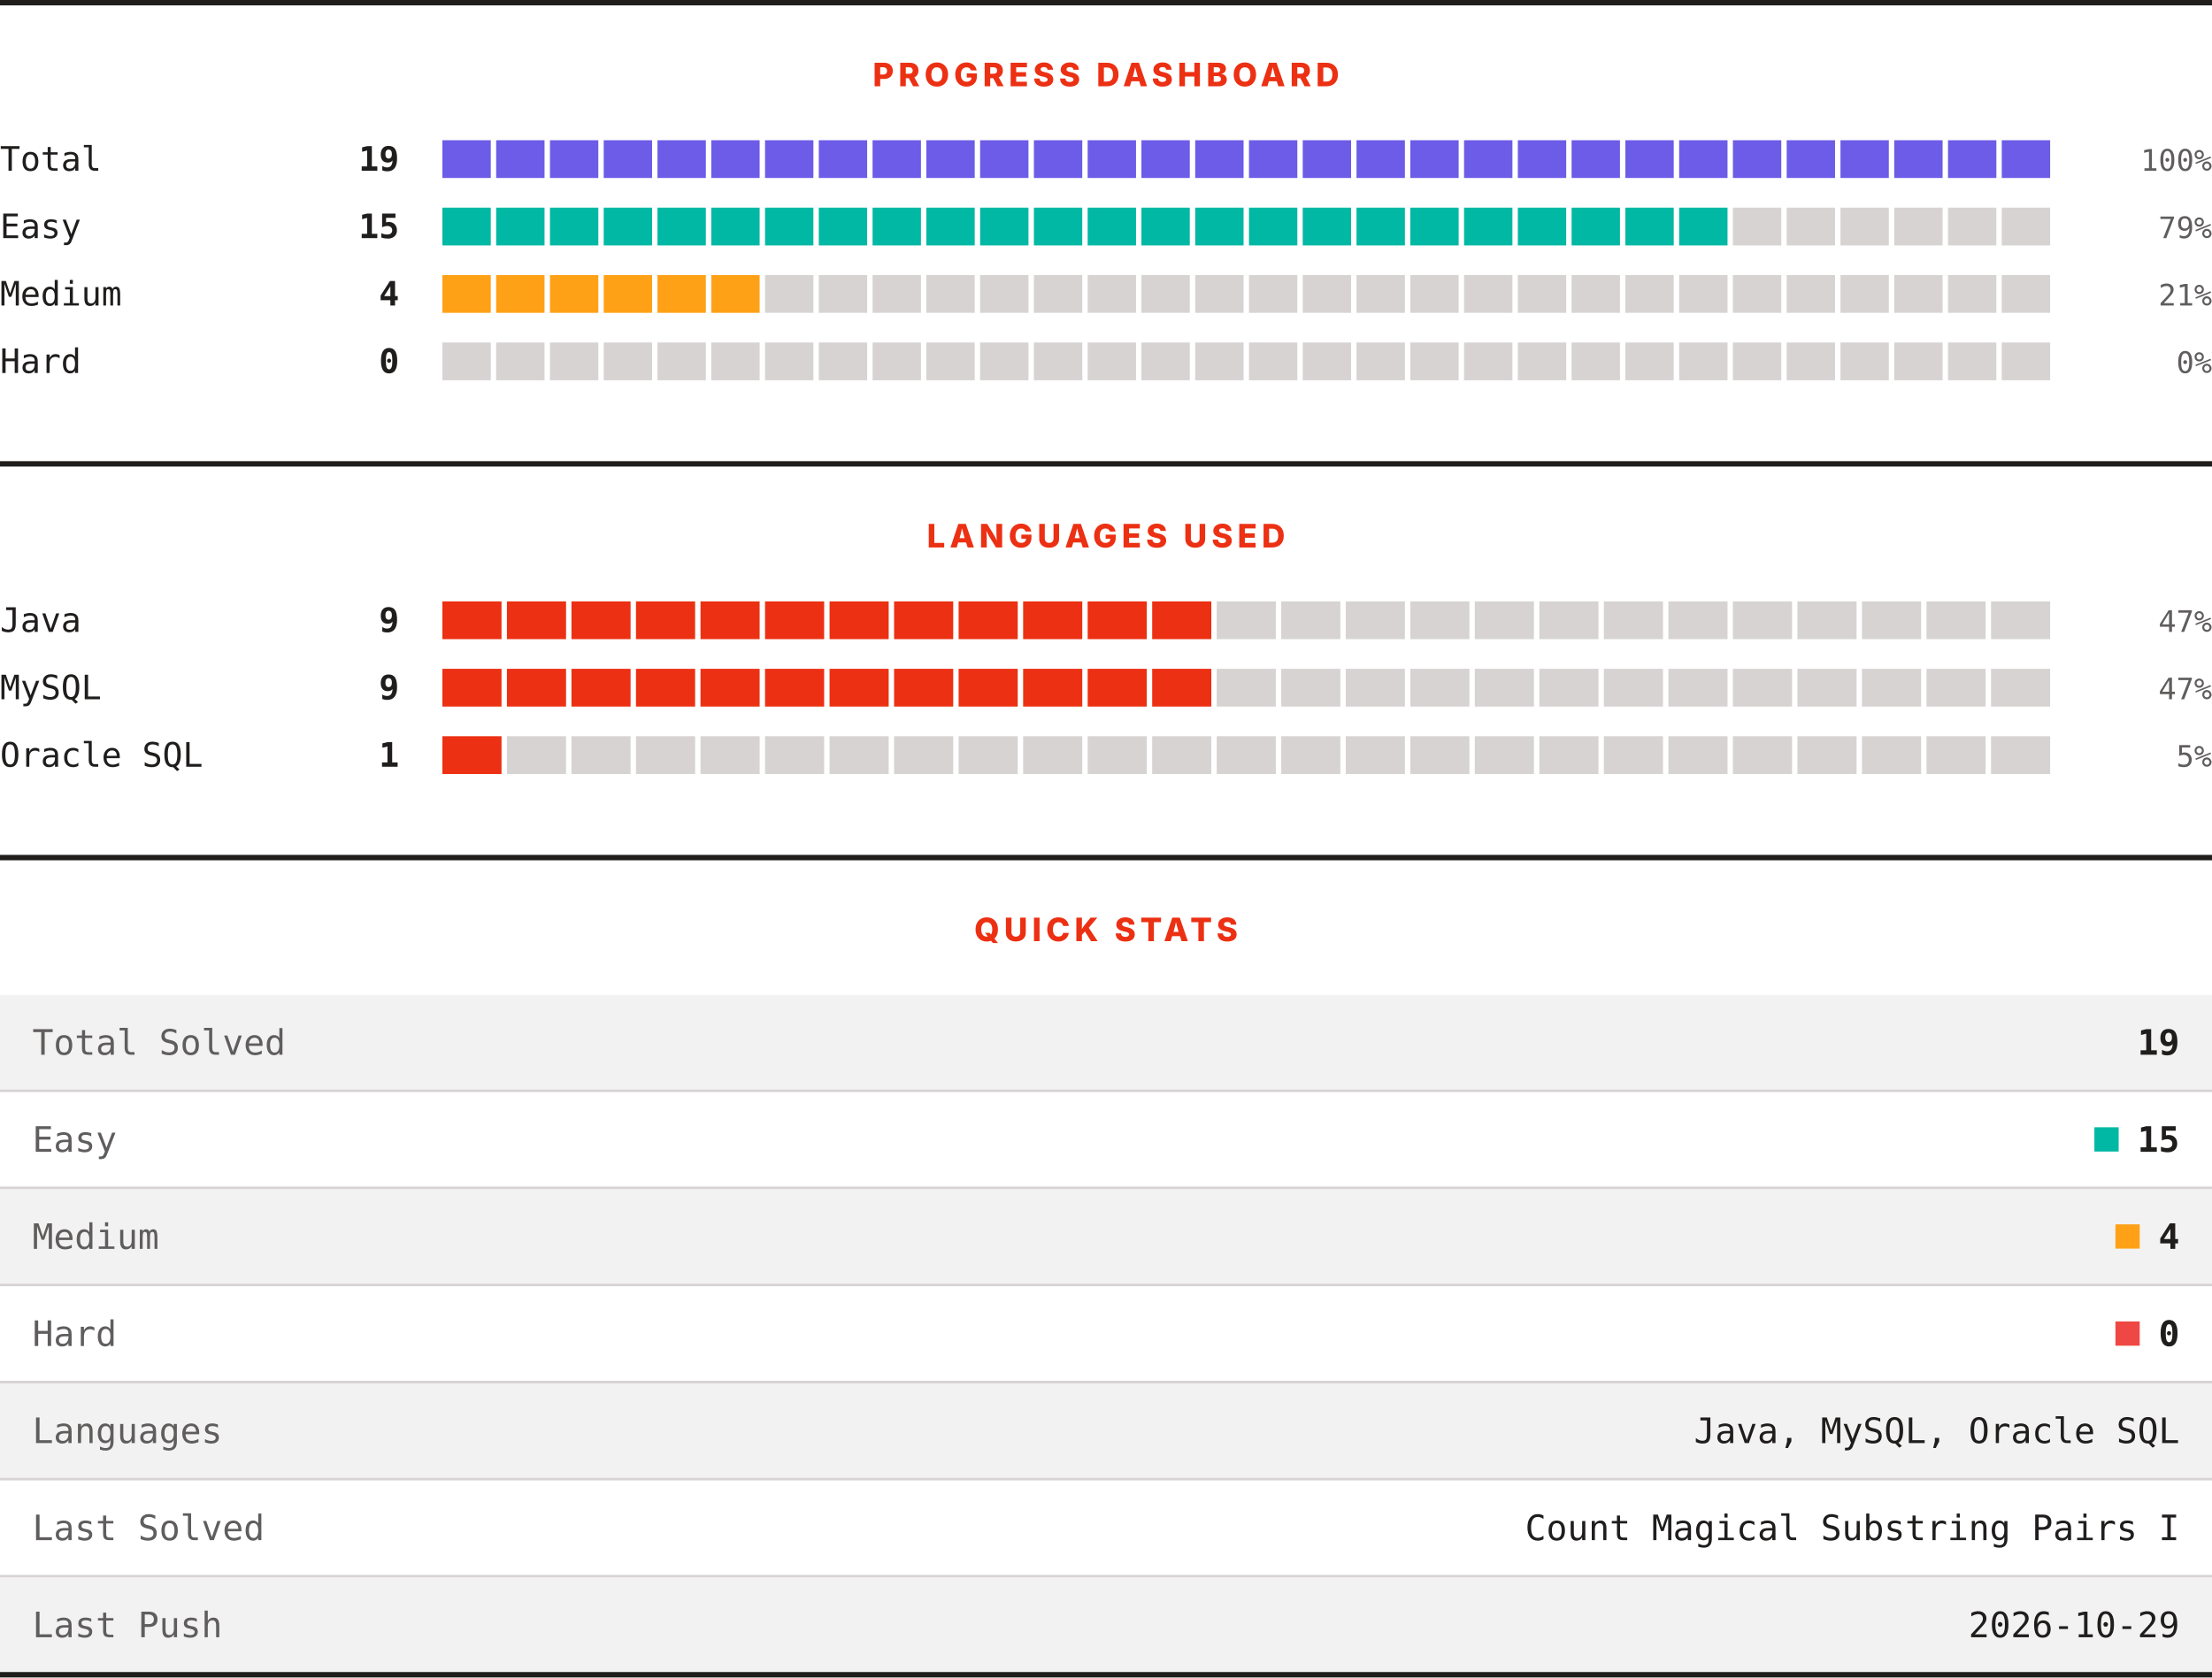
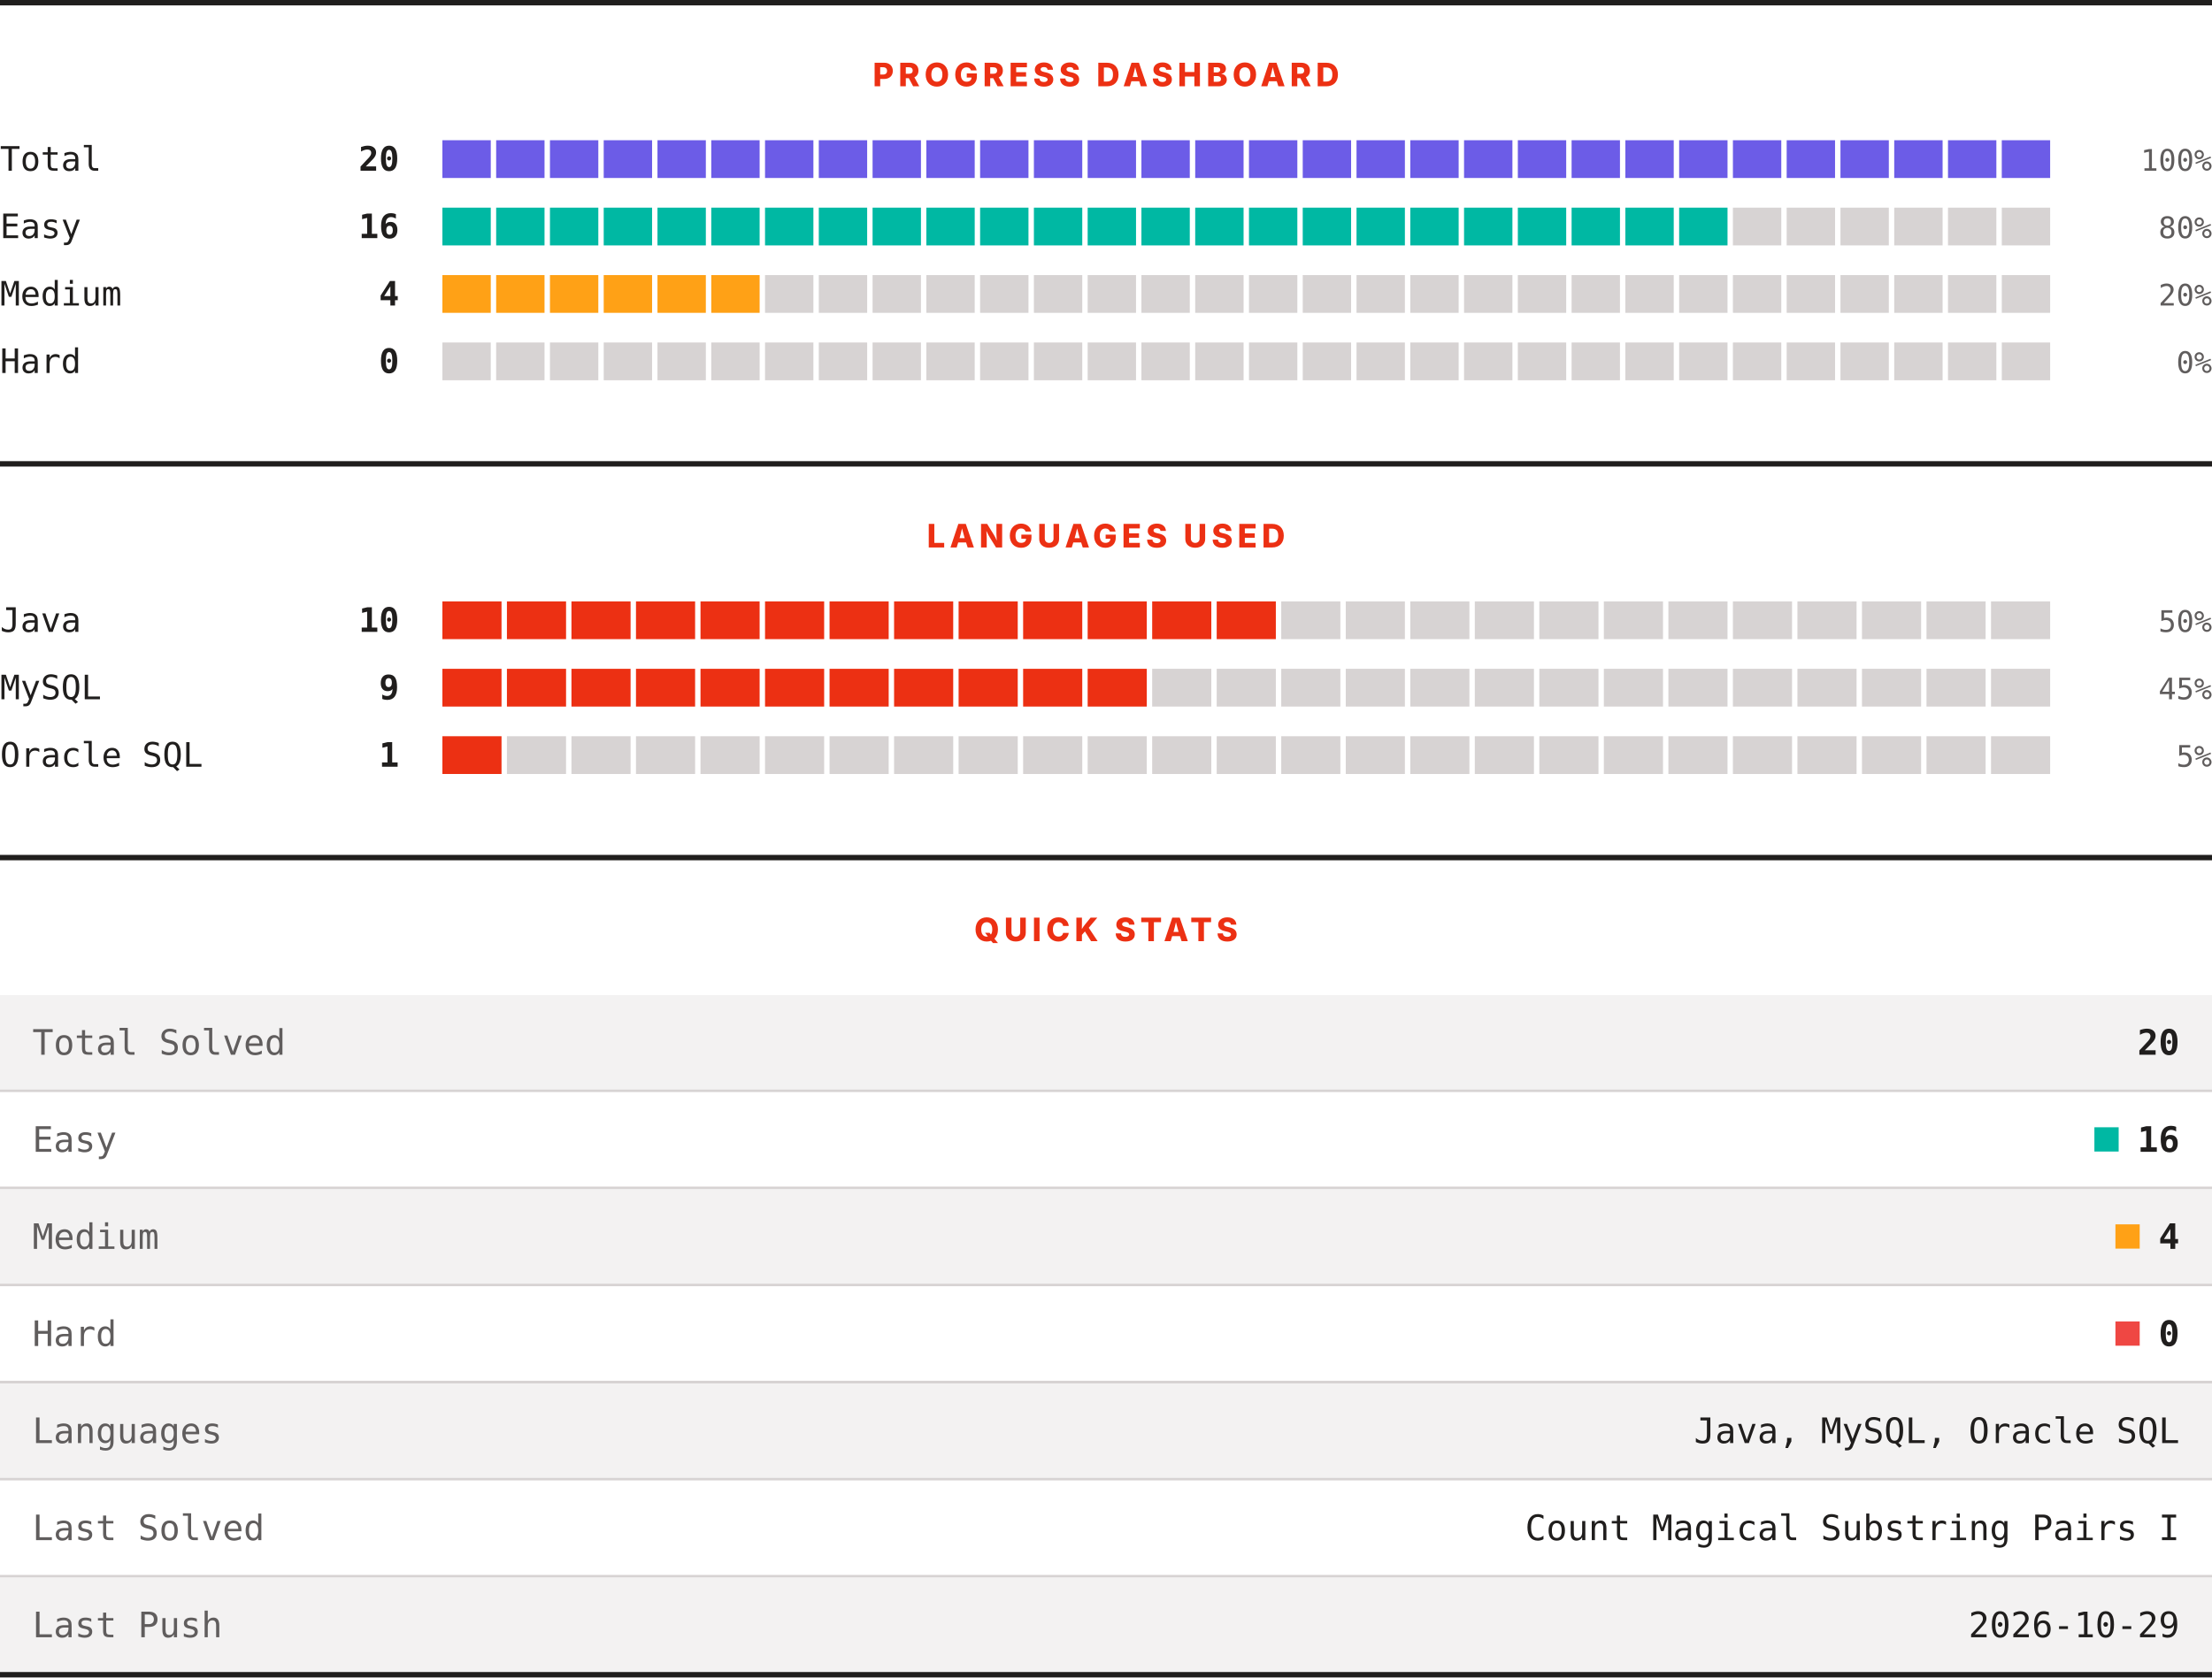
<svg xmlns="http://www.w3.org/2000/svg" width="820" height="622" viewBox="0 0 820 622" role="img" aria-label="LeetCode progress, languages and quick stats">
  <rect width="820" height="622" fill="#ffffff" />
  <rect x="0" y="0" width="820" height="2" fill="#201e1d" />
  <text x="410" y="32" text-anchor="middle" font-family="Archivo, system-ui, -apple-system, Segoe UI, sans-serif" font-size="12" font-weight="800" letter-spacing="1.68" fill="#ec3013">PROGRESS DASHBOARD</text>
  <text x="0" y="63.3" font-family="ui-monospace, SFMono-Regular, Menlo, Consolas, monospace" font-size="12.5" fill="#201e1d">Total</text>
-   <text x="148" y="63.3" text-anchor="end" font-family="ui-monospace, SFMono-Regular, Menlo, Consolas, monospace" font-size="12.5" font-weight="700" fill="#201e1d">19</text>
+   <text x="148" y="63.3" text-anchor="end" font-family="ui-monospace, SFMono-Regular, Menlo, Consolas, monospace" font-size="12.5" font-weight="700" fill="#201e1d">20</text>
  <rect x="164.00" y="52" width="17.93" height="14" fill="#6c5ce7" />
  <rect x="183.93" y="52" width="17.93" height="14" fill="#6c5ce7" />
  <rect x="203.87" y="52" width="17.93" height="14" fill="#6c5ce7" />
  <rect x="223.80" y="52" width="17.93" height="14" fill="#6c5ce7" />
  <rect x="243.73" y="52" width="17.93" height="14" fill="#6c5ce7" />
  <rect x="263.67" y="52" width="17.93" height="14" fill="#6c5ce7" />
  <rect x="283.60" y="52" width="17.93" height="14" fill="#6c5ce7" />
  <rect x="303.53" y="52" width="17.93" height="14" fill="#6c5ce7" />
  <rect x="323.47" y="52" width="17.93" height="14" fill="#6c5ce7" />
  <rect x="343.40" y="52" width="17.93" height="14" fill="#6c5ce7" />
  <rect x="363.33" y="52" width="17.93" height="14" fill="#6c5ce7" />
  <rect x="383.27" y="52" width="17.93" height="14" fill="#6c5ce7" />
  <rect x="403.20" y="52" width="17.93" height="14" fill="#6c5ce7" />
  <rect x="423.13" y="52" width="17.93" height="14" fill="#6c5ce7" />
  <rect x="443.07" y="52" width="17.93" height="14" fill="#6c5ce7" />
  <rect x="463.00" y="52" width="17.93" height="14" fill="#6c5ce7" />
  <rect x="482.93" y="52" width="17.93" height="14" fill="#6c5ce7" />
  <rect x="502.87" y="52" width="17.93" height="14" fill="#6c5ce7" />
  <rect x="522.80" y="52" width="17.93" height="14" fill="#6c5ce7" />
  <rect x="542.73" y="52" width="17.93" height="14" fill="#6c5ce7" />
  <rect x="562.67" y="52" width="17.93" height="14" fill="#6c5ce7" />
  <rect x="582.60" y="52" width="17.93" height="14" fill="#6c5ce7" />
  <rect x="602.53" y="52" width="17.93" height="14" fill="#6c5ce7" />
  <rect x="622.47" y="52" width="17.93" height="14" fill="#6c5ce7" />
  <rect x="642.40" y="52" width="17.93" height="14" fill="#6c5ce7" />
  <rect x="662.33" y="52" width="17.93" height="14" fill="#6c5ce7" />
  <rect x="682.27" y="52" width="17.93" height="14" fill="#6c5ce7" />
  <rect x="702.20" y="52" width="17.93" height="14" fill="#6c5ce7" />
  <rect x="722.13" y="52" width="17.93" height="14" fill="#6c5ce7" />
  <rect x="742.07" y="52" width="17.93" height="14" fill="#6c5ce7" />
  <text x="820" y="63.3" text-anchor="end" font-family="ui-monospace, SFMono-Regular, Menlo, Consolas, monospace" font-size="11" fill="#605d5d">100%</text>
  <text x="0" y="88.3" font-family="ui-monospace, SFMono-Regular, Menlo, Consolas, monospace" font-size="12.5" fill="#201e1d">Easy</text>
-   <text x="148" y="88.3" text-anchor="end" font-family="ui-monospace, SFMono-Regular, Menlo, Consolas, monospace" font-size="12.5" font-weight="700" fill="#201e1d">15</text>
+   <text x="148" y="88.3" text-anchor="end" font-family="ui-monospace, SFMono-Regular, Menlo, Consolas, monospace" font-size="12.5" font-weight="700" fill="#201e1d">16</text>
  <rect x="164.00" y="77" width="17.93" height="14" fill="#00b8a3" />
  <rect x="183.93" y="77" width="17.93" height="14" fill="#00b8a3" />
  <rect x="203.87" y="77" width="17.93" height="14" fill="#00b8a3" />
  <rect x="223.80" y="77" width="17.93" height="14" fill="#00b8a3" />
  <rect x="243.73" y="77" width="17.93" height="14" fill="#00b8a3" />
  <rect x="263.67" y="77" width="17.93" height="14" fill="#00b8a3" />
  <rect x="283.60" y="77" width="17.93" height="14" fill="#00b8a3" />
  <rect x="303.53" y="77" width="17.93" height="14" fill="#00b8a3" />
  <rect x="323.47" y="77" width="17.93" height="14" fill="#00b8a3" />
  <rect x="343.40" y="77" width="17.93" height="14" fill="#00b8a3" />
  <rect x="363.33" y="77" width="17.93" height="14" fill="#00b8a3" />
  <rect x="383.27" y="77" width="17.93" height="14" fill="#00b8a3" />
  <rect x="403.20" y="77" width="17.93" height="14" fill="#00b8a3" />
  <rect x="423.13" y="77" width="17.93" height="14" fill="#00b8a3" />
  <rect x="443.07" y="77" width="17.93" height="14" fill="#00b8a3" />
  <rect x="463.00" y="77" width="17.93" height="14" fill="#00b8a3" />
  <rect x="482.93" y="77" width="17.93" height="14" fill="#00b8a3" />
  <rect x="502.87" y="77" width="17.93" height="14" fill="#00b8a3" />
  <rect x="522.80" y="77" width="17.93" height="14" fill="#00b8a3" />
  <rect x="542.73" y="77" width="17.93" height="14" fill="#00b8a3" />
  <rect x="562.67" y="77" width="17.93" height="14" fill="#00b8a3" />
  <rect x="582.60" y="77" width="17.93" height="14" fill="#00b8a3" />
  <rect x="602.53" y="77" width="17.93" height="14" fill="#00b8a3" />
  <rect x="622.47" y="77" width="17.93" height="14" fill="#00b8a3" />
  <rect x="642.40" y="77" width="17.93" height="14" fill="#d7d3d3" />
  <rect x="662.33" y="77" width="17.93" height="14" fill="#d7d3d3" />
  <rect x="682.27" y="77" width="17.93" height="14" fill="#d7d3d3" />
  <rect x="702.20" y="77" width="17.93" height="14" fill="#d7d3d3" />
  <rect x="722.13" y="77" width="17.93" height="14" fill="#d7d3d3" />
  <rect x="742.07" y="77" width="17.93" height="14" fill="#d7d3d3" />
-   <text x="820" y="88.3" text-anchor="end" font-family="ui-monospace, SFMono-Regular, Menlo, Consolas, monospace" font-size="11" fill="#605d5d">79%</text>
+   <text x="820" y="88.3" text-anchor="end" font-family="ui-monospace, SFMono-Regular, Menlo, Consolas, monospace" font-size="11" fill="#605d5d">80%</text>
  <text x="0" y="113.3" font-family="ui-monospace, SFMono-Regular, Menlo, Consolas, monospace" font-size="12.5" fill="#201e1d">Medium</text>
  <text x="148" y="113.3" text-anchor="end" font-family="ui-monospace, SFMono-Regular, Menlo, Consolas, monospace" font-size="12.5" font-weight="700" fill="#201e1d">4</text>
  <rect x="164.00" y="102" width="17.93" height="14" fill="#ffa116" />
  <rect x="183.93" y="102" width="17.93" height="14" fill="#ffa116" />
  <rect x="203.87" y="102" width="17.93" height="14" fill="#ffa116" />
  <rect x="223.80" y="102" width="17.93" height="14" fill="#ffa116" />
  <rect x="243.73" y="102" width="17.93" height="14" fill="#ffa116" />
  <rect x="263.67" y="102" width="17.93" height="14" fill="#ffa116" />
  <rect x="283.60" y="102" width="17.93" height="14" fill="#d7d3d3" />
  <rect x="303.53" y="102" width="17.93" height="14" fill="#d7d3d3" />
  <rect x="323.47" y="102" width="17.93" height="14" fill="#d7d3d3" />
  <rect x="343.40" y="102" width="17.93" height="14" fill="#d7d3d3" />
  <rect x="363.33" y="102" width="17.93" height="14" fill="#d7d3d3" />
  <rect x="383.27" y="102" width="17.93" height="14" fill="#d7d3d3" />
  <rect x="403.20" y="102" width="17.93" height="14" fill="#d7d3d3" />
  <rect x="423.13" y="102" width="17.93" height="14" fill="#d7d3d3" />
  <rect x="443.07" y="102" width="17.93" height="14" fill="#d7d3d3" />
  <rect x="463.00" y="102" width="17.93" height="14" fill="#d7d3d3" />
  <rect x="482.93" y="102" width="17.93" height="14" fill="#d7d3d3" />
  <rect x="502.87" y="102" width="17.93" height="14" fill="#d7d3d3" />
  <rect x="522.80" y="102" width="17.93" height="14" fill="#d7d3d3" />
  <rect x="542.73" y="102" width="17.93" height="14" fill="#d7d3d3" />
  <rect x="562.67" y="102" width="17.93" height="14" fill="#d7d3d3" />
  <rect x="582.60" y="102" width="17.93" height="14" fill="#d7d3d3" />
  <rect x="602.53" y="102" width="17.93" height="14" fill="#d7d3d3" />
  <rect x="622.47" y="102" width="17.93" height="14" fill="#d7d3d3" />
  <rect x="642.40" y="102" width="17.93" height="14" fill="#d7d3d3" />
  <rect x="662.33" y="102" width="17.93" height="14" fill="#d7d3d3" />
  <rect x="682.27" y="102" width="17.93" height="14" fill="#d7d3d3" />
  <rect x="702.20" y="102" width="17.93" height="14" fill="#d7d3d3" />
  <rect x="722.13" y="102" width="17.93" height="14" fill="#d7d3d3" />
  <rect x="742.07" y="102" width="17.93" height="14" fill="#d7d3d3" />
-   <text x="820" y="113.3" text-anchor="end" font-family="ui-monospace, SFMono-Regular, Menlo, Consolas, monospace" font-size="11" fill="#605d5d">21%</text>
+   <text x="820" y="113.3" text-anchor="end" font-family="ui-monospace, SFMono-Regular, Menlo, Consolas, monospace" font-size="11" fill="#605d5d">20%</text>
  <text x="0" y="138.3" font-family="ui-monospace, SFMono-Regular, Menlo, Consolas, monospace" font-size="12.5" fill="#201e1d">Hard</text>
  <text x="148" y="138.3" text-anchor="end" font-family="ui-monospace, SFMono-Regular, Menlo, Consolas, monospace" font-size="12.5" font-weight="700" fill="#201e1d">0</text>
  <rect x="164.00" y="127" width="17.93" height="14" fill="#d7d3d3" />
  <rect x="183.93" y="127" width="17.93" height="14" fill="#d7d3d3" />
  <rect x="203.87" y="127" width="17.93" height="14" fill="#d7d3d3" />
  <rect x="223.80" y="127" width="17.93" height="14" fill="#d7d3d3" />
  <rect x="243.73" y="127" width="17.93" height="14" fill="#d7d3d3" />
  <rect x="263.67" y="127" width="17.93" height="14" fill="#d7d3d3" />
  <rect x="283.60" y="127" width="17.93" height="14" fill="#d7d3d3" />
  <rect x="303.53" y="127" width="17.93" height="14" fill="#d7d3d3" />
  <rect x="323.47" y="127" width="17.93" height="14" fill="#d7d3d3" />
  <rect x="343.40" y="127" width="17.93" height="14" fill="#d7d3d3" />
  <rect x="363.33" y="127" width="17.93" height="14" fill="#d7d3d3" />
  <rect x="383.27" y="127" width="17.93" height="14" fill="#d7d3d3" />
  <rect x="403.20" y="127" width="17.93" height="14" fill="#d7d3d3" />
  <rect x="423.13" y="127" width="17.93" height="14" fill="#d7d3d3" />
  <rect x="443.07" y="127" width="17.93" height="14" fill="#d7d3d3" />
  <rect x="463.00" y="127" width="17.93" height="14" fill="#d7d3d3" />
  <rect x="482.93" y="127" width="17.93" height="14" fill="#d7d3d3" />
  <rect x="502.87" y="127" width="17.93" height="14" fill="#d7d3d3" />
  <rect x="522.80" y="127" width="17.93" height="14" fill="#d7d3d3" />
  <rect x="542.73" y="127" width="17.93" height="14" fill="#d7d3d3" />
  <rect x="562.67" y="127" width="17.93" height="14" fill="#d7d3d3" />
  <rect x="582.60" y="127" width="17.93" height="14" fill="#d7d3d3" />
  <rect x="602.53" y="127" width="17.93" height="14" fill="#d7d3d3" />
  <rect x="622.47" y="127" width="17.93" height="14" fill="#d7d3d3" />
  <rect x="642.40" y="127" width="17.93" height="14" fill="#d7d3d3" />
  <rect x="662.33" y="127" width="17.93" height="14" fill="#d7d3d3" />
  <rect x="682.27" y="127" width="17.93" height="14" fill="#d7d3d3" />
  <rect x="702.20" y="127" width="17.93" height="14" fill="#d7d3d3" />
  <rect x="722.13" y="127" width="17.93" height="14" fill="#d7d3d3" />
  <rect x="742.07" y="127" width="17.93" height="14" fill="#d7d3d3" />
  <text x="820" y="138.3" text-anchor="end" font-family="ui-monospace, SFMono-Regular, Menlo, Consolas, monospace" font-size="11" fill="#605d5d">0%</text>
  <rect x="0" y="171" width="820" height="2" fill="#201e1d" />
  <text x="410" y="203" text-anchor="middle" font-family="Archivo, system-ui, -apple-system, Segoe UI, sans-serif" font-size="12" font-weight="800" letter-spacing="1.68" fill="#ec3013">LANGUAGES USED</text>
  <text x="0" y="234.3" font-family="ui-monospace, SFMono-Regular, Menlo, Consolas, monospace" font-size="12.5" fill="#201e1d">Java</text>
-   <text x="148" y="234.3" text-anchor="end" font-family="ui-monospace, SFMono-Regular, Menlo, Consolas, monospace" font-size="12.5" font-weight="700" fill="#201e1d">9</text>
+   <text x="148" y="234.3" text-anchor="end" font-family="ui-monospace, SFMono-Regular, Menlo, Consolas, monospace" font-size="12.5" font-weight="700" fill="#201e1d">10</text>
  <rect x="164.00" y="223" width="21.92" height="14" fill="#ec3013" />
  <rect x="187.92" y="223" width="21.92" height="14" fill="#ec3013" />
  <rect x="211.84" y="223" width="21.92" height="14" fill="#ec3013" />
  <rect x="235.76" y="223" width="21.92" height="14" fill="#ec3013" />
  <rect x="259.68" y="223" width="21.92" height="14" fill="#ec3013" />
  <rect x="283.60" y="223" width="21.92" height="14" fill="#ec3013" />
  <rect x="307.52" y="223" width="21.92" height="14" fill="#ec3013" />
  <rect x="331.44" y="223" width="21.92" height="14" fill="#ec3013" />
  <rect x="355.36" y="223" width="21.92" height="14" fill="#ec3013" />
  <rect x="379.28" y="223" width="21.92" height="14" fill="#ec3013" />
  <rect x="403.20" y="223" width="21.92" height="14" fill="#ec3013" />
  <rect x="427.12" y="223" width="21.92" height="14" fill="#ec3013" />
-   <rect x="451.04" y="223" width="21.92" height="14" fill="#d7d3d3" />
+   <rect x="451.04" y="223" width="21.92" height="14" fill="#ec3013" />
  <rect x="474.96" y="223" width="21.92" height="14" fill="#d7d3d3" />
  <rect x="498.88" y="223" width="21.92" height="14" fill="#d7d3d3" />
  <rect x="522.80" y="223" width="21.92" height="14" fill="#d7d3d3" />
  <rect x="546.72" y="223" width="21.92" height="14" fill="#d7d3d3" />
  <rect x="570.64" y="223" width="21.92" height="14" fill="#d7d3d3" />
  <rect x="594.56" y="223" width="21.92" height="14" fill="#d7d3d3" />
  <rect x="618.48" y="223" width="21.92" height="14" fill="#d7d3d3" />
  <rect x="642.40" y="223" width="21.92" height="14" fill="#d7d3d3" />
  <rect x="666.32" y="223" width="21.92" height="14" fill="#d7d3d3" />
  <rect x="690.24" y="223" width="21.92" height="14" fill="#d7d3d3" />
  <rect x="714.16" y="223" width="21.92" height="14" fill="#d7d3d3" />
  <rect x="738.08" y="223" width="21.92" height="14" fill="#d7d3d3" />
-   <text x="820" y="234.3" text-anchor="end" font-family="ui-monospace, SFMono-Regular, Menlo, Consolas, monospace" font-size="11" fill="#605d5d">47%</text>
+   <text x="820" y="234.3" text-anchor="end" font-family="ui-monospace, SFMono-Regular, Menlo, Consolas, monospace" font-size="11" fill="#605d5d">50%</text>
  <text x="0" y="259.3" font-family="ui-monospace, SFMono-Regular, Menlo, Consolas, monospace" font-size="12.5" fill="#201e1d">MySQL</text>
  <text x="148" y="259.3" text-anchor="end" font-family="ui-monospace, SFMono-Regular, Menlo, Consolas, monospace" font-size="12.5" font-weight="700" fill="#201e1d">9</text>
  <rect x="164.00" y="248" width="21.92" height="14" fill="#ec3013" />
  <rect x="187.92" y="248" width="21.92" height="14" fill="#ec3013" />
  <rect x="211.84" y="248" width="21.92" height="14" fill="#ec3013" />
  <rect x="235.76" y="248" width="21.92" height="14" fill="#ec3013" />
  <rect x="259.68" y="248" width="21.92" height="14" fill="#ec3013" />
  <rect x="283.60" y="248" width="21.92" height="14" fill="#ec3013" />
  <rect x="307.52" y="248" width="21.92" height="14" fill="#ec3013" />
  <rect x="331.44" y="248" width="21.92" height="14" fill="#ec3013" />
  <rect x="355.36" y="248" width="21.92" height="14" fill="#ec3013" />
  <rect x="379.28" y="248" width="21.92" height="14" fill="#ec3013" />
  <rect x="403.20" y="248" width="21.92" height="14" fill="#ec3013" />
-   <rect x="427.12" y="248" width="21.92" height="14" fill="#ec3013" />
+   <rect x="427.12" y="248" width="21.92" height="14" fill="#d7d3d3" />
  <rect x="451.04" y="248" width="21.92" height="14" fill="#d7d3d3" />
  <rect x="474.96" y="248" width="21.92" height="14" fill="#d7d3d3" />
  <rect x="498.88" y="248" width="21.92" height="14" fill="#d7d3d3" />
  <rect x="522.80" y="248" width="21.92" height="14" fill="#d7d3d3" />
  <rect x="546.72" y="248" width="21.92" height="14" fill="#d7d3d3" />
  <rect x="570.64" y="248" width="21.92" height="14" fill="#d7d3d3" />
  <rect x="594.56" y="248" width="21.92" height="14" fill="#d7d3d3" />
  <rect x="618.48" y="248" width="21.92" height="14" fill="#d7d3d3" />
  <rect x="642.40" y="248" width="21.92" height="14" fill="#d7d3d3" />
  <rect x="666.32" y="248" width="21.92" height="14" fill="#d7d3d3" />
  <rect x="690.24" y="248" width="21.92" height="14" fill="#d7d3d3" />
  <rect x="714.16" y="248" width="21.92" height="14" fill="#d7d3d3" />
  <rect x="738.08" y="248" width="21.92" height="14" fill="#d7d3d3" />
-   <text x="820" y="259.3" text-anchor="end" font-family="ui-monospace, SFMono-Regular, Menlo, Consolas, monospace" font-size="11" fill="#605d5d">47%</text>
+   <text x="820" y="259.3" text-anchor="end" font-family="ui-monospace, SFMono-Regular, Menlo, Consolas, monospace" font-size="11" fill="#605d5d">45%</text>
  <text x="0" y="284.3" font-family="ui-monospace, SFMono-Regular, Menlo, Consolas, monospace" font-size="12.5" fill="#201e1d">Oracle SQL</text>
  <text x="148" y="284.3" text-anchor="end" font-family="ui-monospace, SFMono-Regular, Menlo, Consolas, monospace" font-size="12.5" font-weight="700" fill="#201e1d">1</text>
  <rect x="164.00" y="273" width="21.92" height="14" fill="#ec3013" />
  <rect x="187.92" y="273" width="21.92" height="14" fill="#d7d3d3" />
  <rect x="211.84" y="273" width="21.92" height="14" fill="#d7d3d3" />
  <rect x="235.76" y="273" width="21.92" height="14" fill="#d7d3d3" />
  <rect x="259.68" y="273" width="21.92" height="14" fill="#d7d3d3" />
  <rect x="283.60" y="273" width="21.92" height="14" fill="#d7d3d3" />
  <rect x="307.52" y="273" width="21.92" height="14" fill="#d7d3d3" />
  <rect x="331.44" y="273" width="21.92" height="14" fill="#d7d3d3" />
  <rect x="355.36" y="273" width="21.92" height="14" fill="#d7d3d3" />
  <rect x="379.28" y="273" width="21.92" height="14" fill="#d7d3d3" />
  <rect x="403.20" y="273" width="21.92" height="14" fill="#d7d3d3" />
  <rect x="427.12" y="273" width="21.92" height="14" fill="#d7d3d3" />
  <rect x="451.04" y="273" width="21.92" height="14" fill="#d7d3d3" />
  <rect x="474.96" y="273" width="21.92" height="14" fill="#d7d3d3" />
  <rect x="498.88" y="273" width="21.92" height="14" fill="#d7d3d3" />
  <rect x="522.80" y="273" width="21.92" height="14" fill="#d7d3d3" />
  <rect x="546.72" y="273" width="21.92" height="14" fill="#d7d3d3" />
  <rect x="570.64" y="273" width="21.92" height="14" fill="#d7d3d3" />
  <rect x="594.56" y="273" width="21.92" height="14" fill="#d7d3d3" />
  <rect x="618.48" y="273" width="21.92" height="14" fill="#d7d3d3" />
  <rect x="642.40" y="273" width="21.92" height="14" fill="#d7d3d3" />
  <rect x="666.32" y="273" width="21.92" height="14" fill="#d7d3d3" />
  <rect x="690.24" y="273" width="21.92" height="14" fill="#d7d3d3" />
  <rect x="714.16" y="273" width="21.92" height="14" fill="#d7d3d3" />
  <rect x="738.08" y="273" width="21.92" height="14" fill="#d7d3d3" />
  <text x="820" y="284.3" text-anchor="end" font-family="ui-monospace, SFMono-Regular, Menlo, Consolas, monospace" font-size="11" fill="#605d5d">5%</text>
  <rect x="0" y="317" width="820" height="2" fill="#201e1d" />
  <text x="410" y="349" text-anchor="middle" font-family="Archivo, system-ui, -apple-system, Segoe UI, sans-serif" font-size="12" font-weight="800" letter-spacing="1.68" fill="#ec3013">QUICK STATS</text>
  <rect x="0" y="369" width="820" height="35" fill="#f3f2f2" />
  <text x="12" y="391.1" font-family="ui-monospace, SFMono-Regular, Menlo, Consolas, monospace" font-size="13" fill="#605d5d">Total Solved</text>
-   <text x="808" y="391.1" text-anchor="end" font-family="ui-monospace, SFMono-Regular, Menlo, Consolas, monospace" font-size="13" font-weight="700" fill="#201e1d">19</text>
+   <text x="808" y="391.1" text-anchor="end" font-family="ui-monospace, SFMono-Regular, Menlo, Consolas, monospace" font-size="13" font-weight="700" fill="#201e1d">20</text>
  <rect x="0" y="404" width="820" height="1" fill="#d7d3d3" />
  <rect x="0" y="405" width="820" height="35" fill="#ffffff" />
  <text x="12" y="427.1" font-family="ui-monospace, SFMono-Regular, Menlo, Consolas, monospace" font-size="13" fill="#605d5d">Easy</text>
  <rect x="776.4" y="418" width="9" height="9" fill="#00b8a3" />
-   <text x="808" y="427.1" text-anchor="end" font-family="ui-monospace, SFMono-Regular, Menlo, Consolas, monospace" font-size="13" font-weight="700" fill="#201e1d">15</text>
+   <text x="808" y="427.1" text-anchor="end" font-family="ui-monospace, SFMono-Regular, Menlo, Consolas, monospace" font-size="13" font-weight="700" fill="#201e1d">16</text>
  <rect x="0" y="440" width="820" height="1" fill="#d7d3d3" />
  <rect x="0" y="441" width="820" height="35" fill="#f3f2f2" />
  <text x="12" y="463.1" font-family="ui-monospace, SFMono-Regular, Menlo, Consolas, monospace" font-size="13" fill="#605d5d">Medium</text>
  <rect x="784.2" y="454" width="9" height="9" fill="#ffa116" />
  <text x="808" y="463.1" text-anchor="end" font-family="ui-monospace, SFMono-Regular, Menlo, Consolas, monospace" font-size="13" font-weight="700" fill="#201e1d">4</text>
  <rect x="0" y="476" width="820" height="1" fill="#d7d3d3" />
  <rect x="0" y="477" width="820" height="35" fill="#ffffff" />
  <text x="12" y="499.1" font-family="ui-monospace, SFMono-Regular, Menlo, Consolas, monospace" font-size="13" fill="#605d5d">Hard</text>
  <rect x="784.2" y="490" width="9" height="9" fill="#ef4743" />
  <text x="808" y="499.1" text-anchor="end" font-family="ui-monospace, SFMono-Regular, Menlo, Consolas, monospace" font-size="13" font-weight="700" fill="#201e1d">0</text>
  <rect x="0" y="512" width="820" height="1" fill="#d7d3d3" />
  <rect x="0" y="513" width="820" height="35" fill="#f3f2f2" />
  <text x="12" y="535.1" font-family="ui-monospace, SFMono-Regular, Menlo, Consolas, monospace" font-size="13" fill="#605d5d">Languages</text>
  <text x="808" y="535.1" text-anchor="end" font-family="ui-monospace, SFMono-Regular, Menlo, Consolas, monospace" font-size="13" fill="#201e1d">Java, MySQL, Oracle SQL</text>
  <rect x="0" y="548" width="820" height="1" fill="#d7d3d3" />
  <rect x="0" y="549" width="820" height="35" fill="#ffffff" />
  <text x="12" y="571.1" font-family="ui-monospace, SFMono-Regular, Menlo, Consolas, monospace" font-size="13" fill="#605d5d">Last Solved</text>
  <text x="808" y="571.1" text-anchor="end" font-family="ui-monospace, SFMono-Regular, Menlo, Consolas, monospace" font-size="13" fill="#201e1d">Count Magical Substring Pairs I</text>
  <rect x="0" y="584" width="820" height="1" fill="#d7d3d3" />
  <rect x="0" y="585" width="820" height="35" fill="#f3f2f2" />
  <text x="12" y="607.1" font-family="ui-monospace, SFMono-Regular, Menlo, Consolas, monospace" font-size="13" fill="#605d5d">Last Push</text>
  <text x="808" y="607.1" text-anchor="end" font-family="ui-monospace, SFMono-Regular, Menlo, Consolas, monospace" font-size="13" fill="#201e1d">2026-10-29</text>
  <rect x="0" y="620" width="820" height="2" fill="#201e1d" />
</svg>
